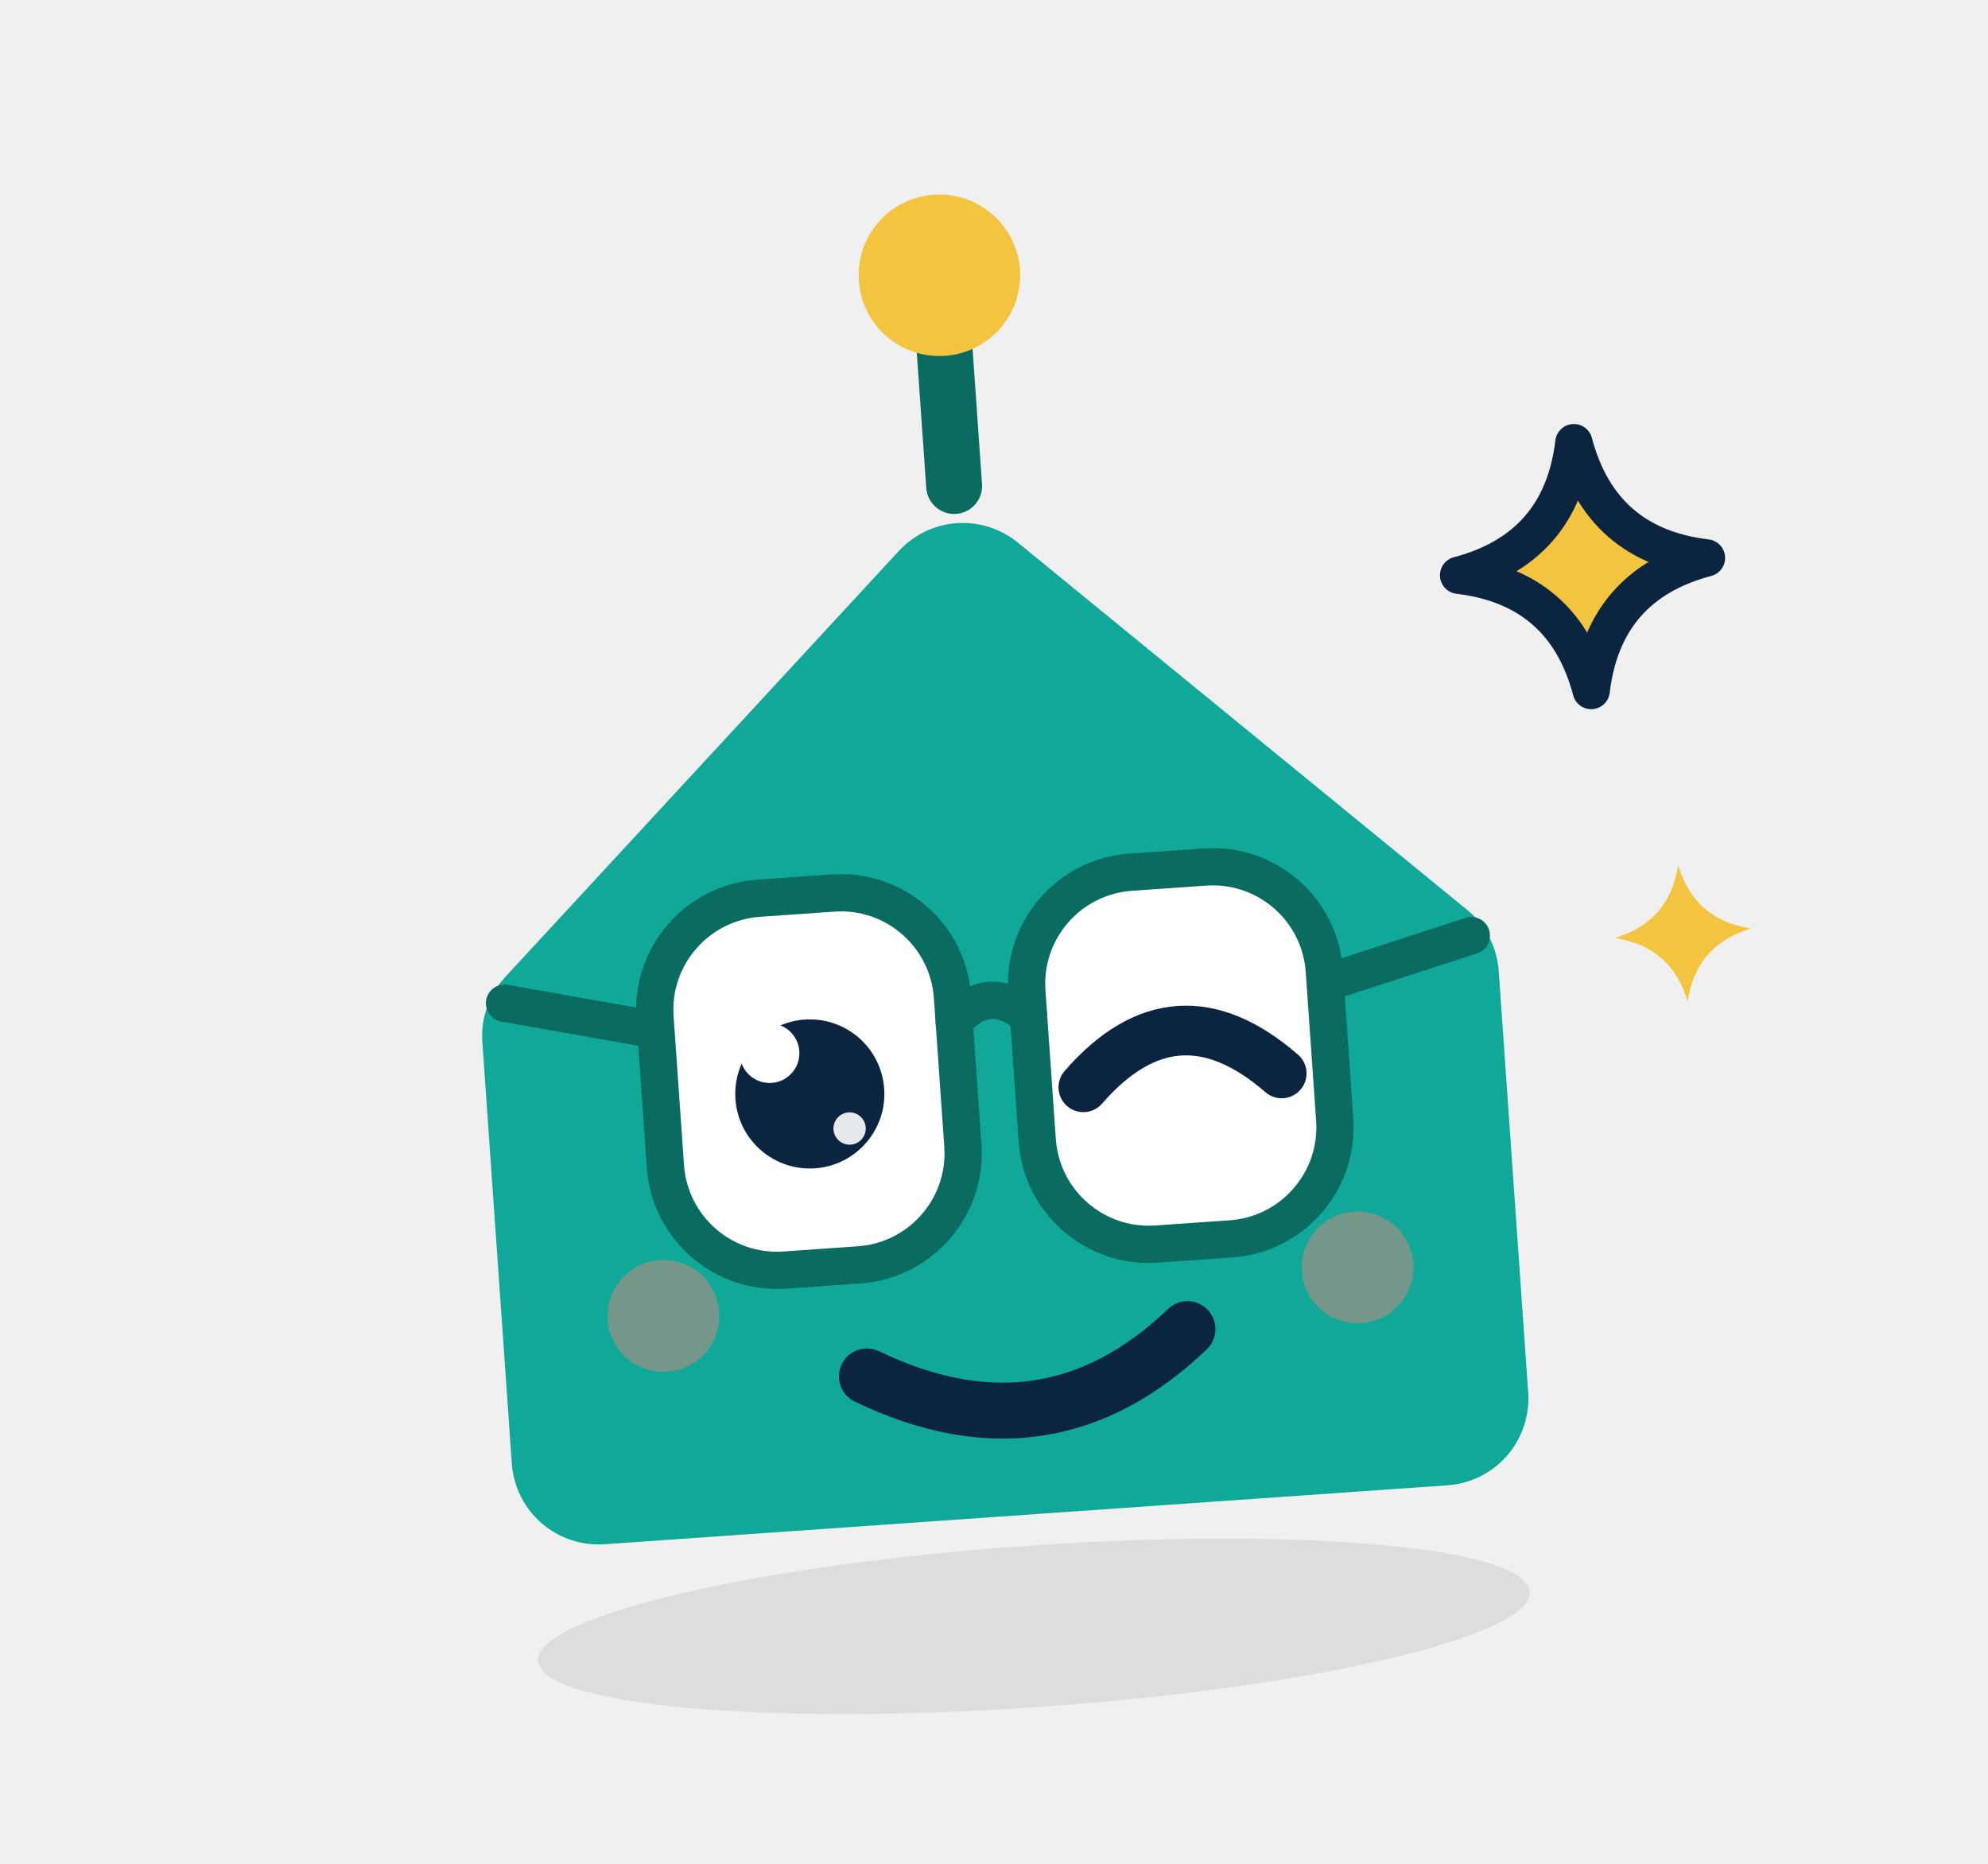
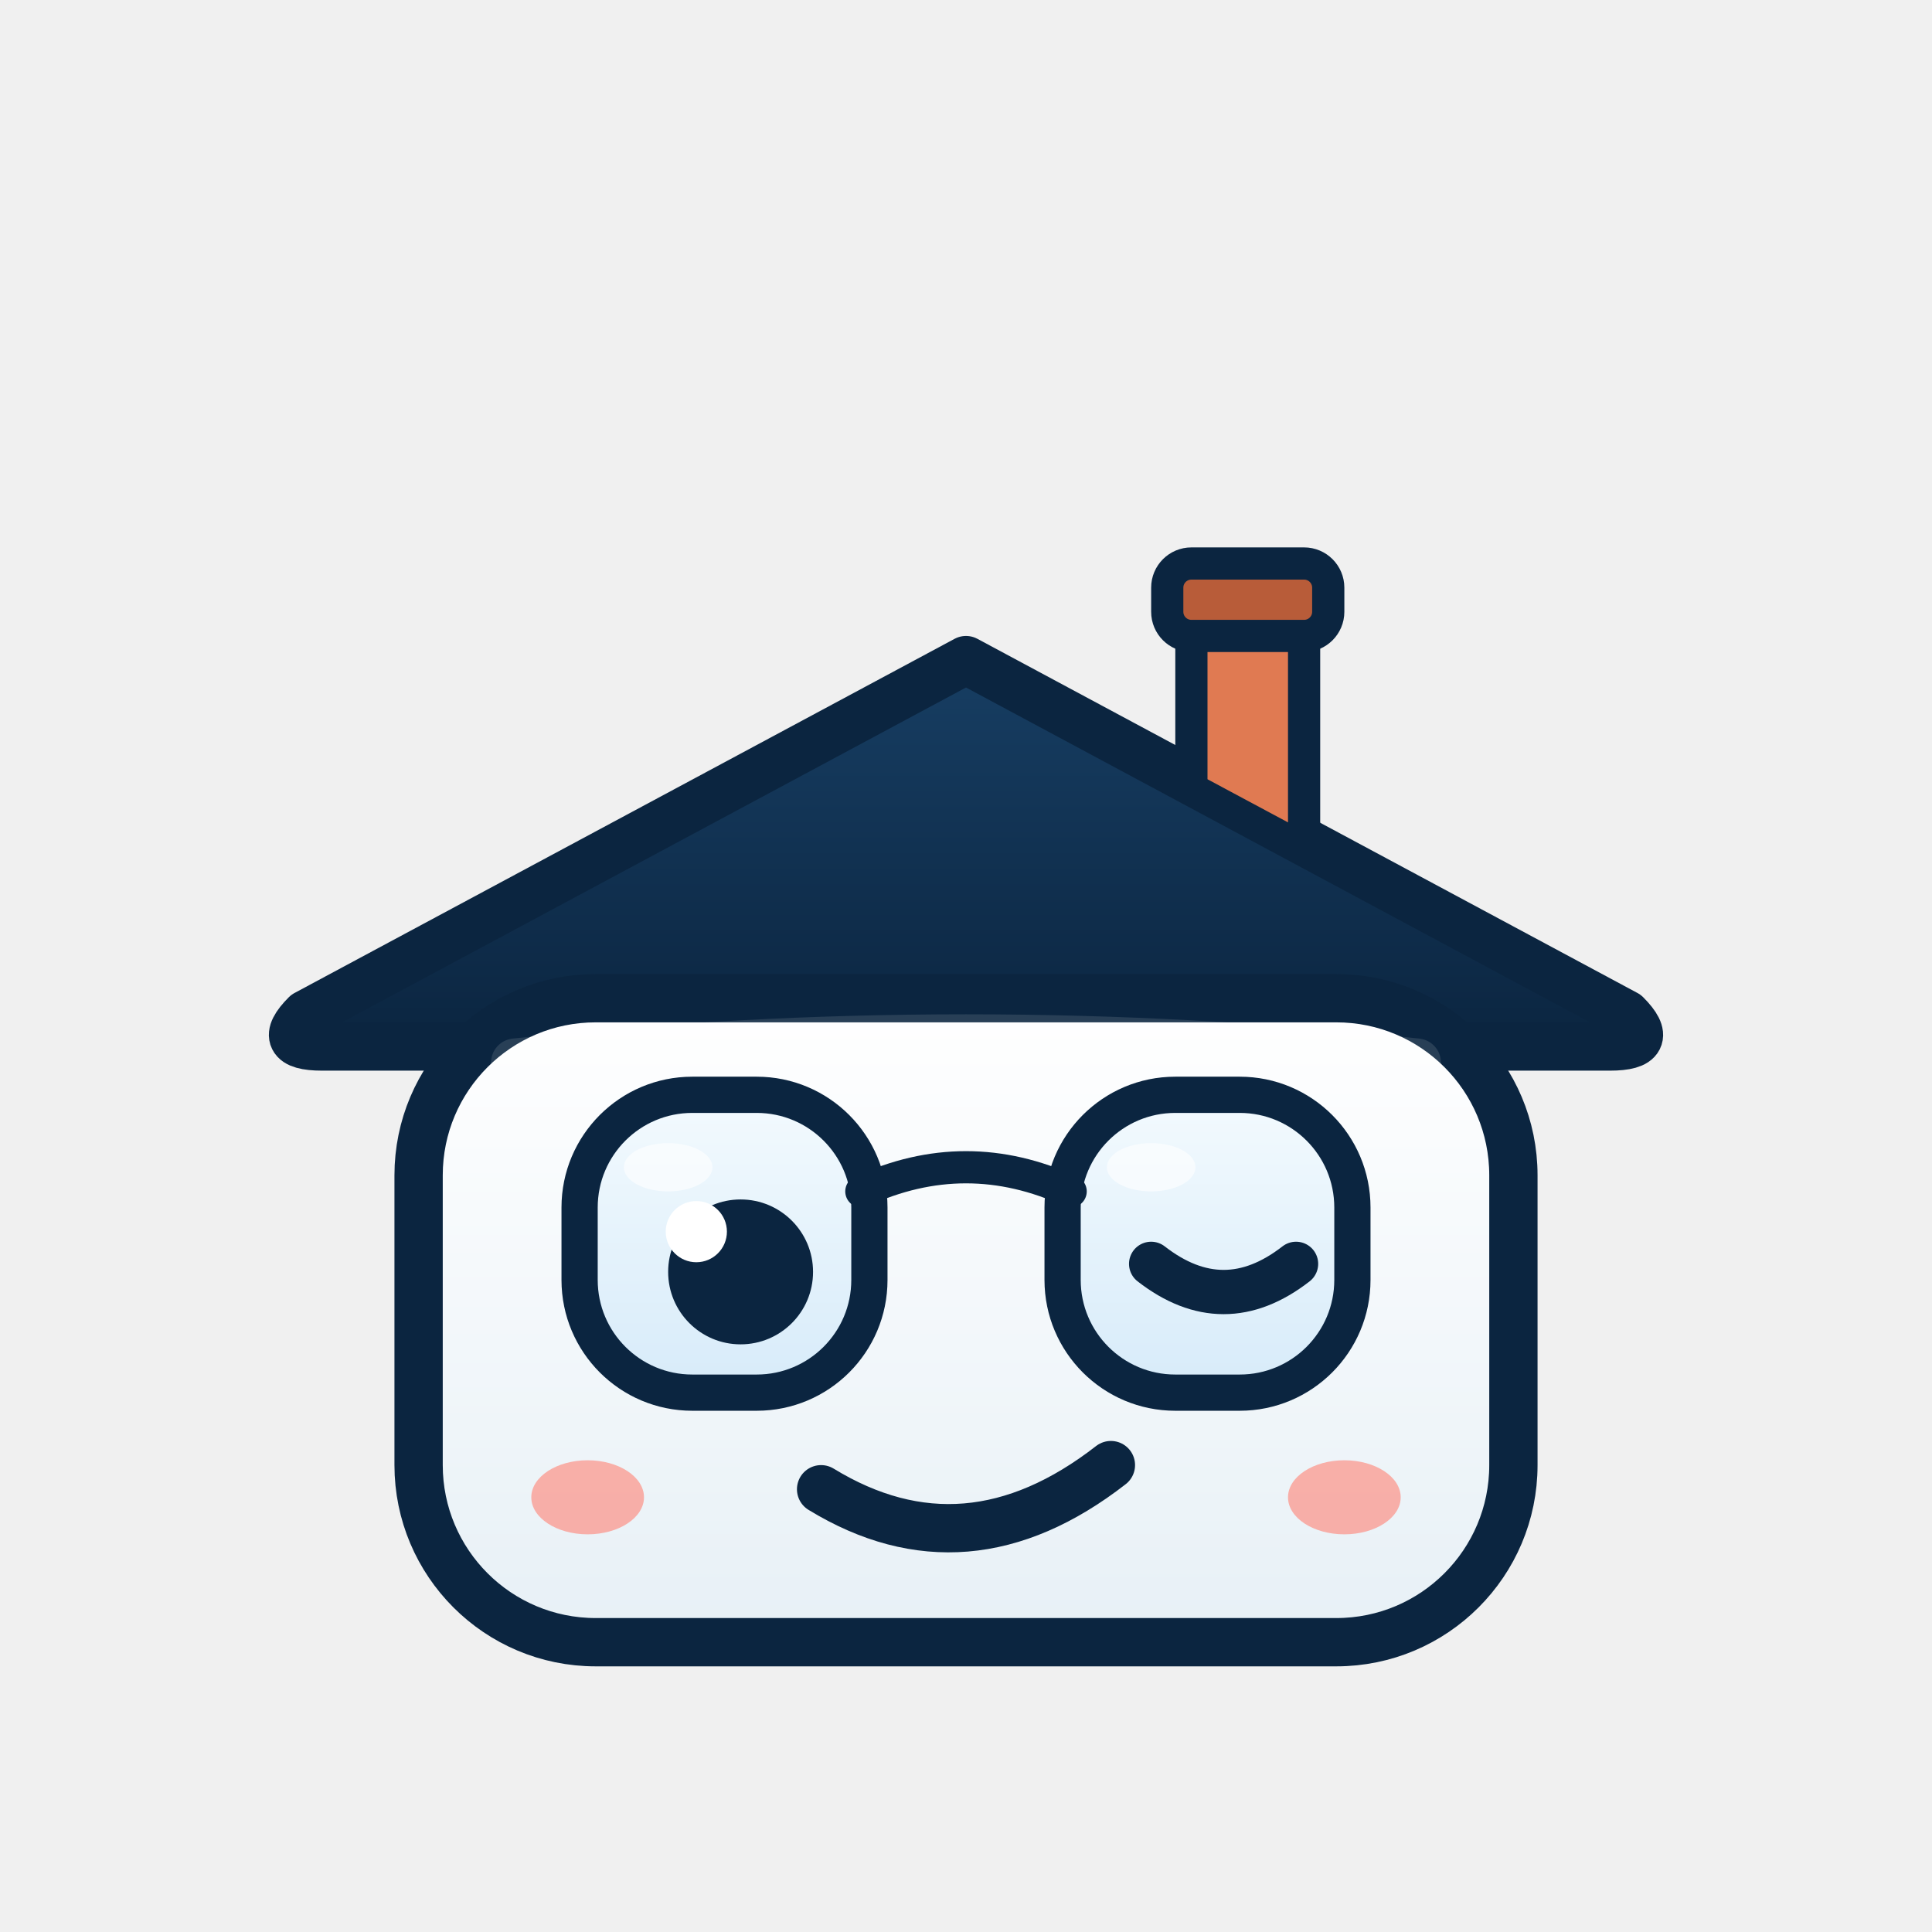
- <svg xmlns="http://www.w3.org/2000/svg" viewBox="40 15 160 150">
-   <style>
-     @keyframes a1-wiggle{0%,70%,100%{transform:rotate(0deg)}8%{transform:rotate(9deg)}20%{transform:rotate(-7deg)}32%{transform:rotate(4deg)}44%{transform:rotate(-2deg)}56%{transform:rotate(1deg)}}
-     .antenna{transform-box:fill-box;transform-origin:50% 100%;animation:a1-wiggle 3.4s ease-in-out infinite}
-     @keyframes a1-blink{0%,91%,100%{transform:scaleY(1)}94%{transform:scaleY(0.08)}97%{transform:scaleY(1)}}
-     .blink{transform-box:fill-box;transform-origin:center;animation:a1-blink 4.8s linear infinite}
-     @keyframes a1-twinkle{from{transform:scale(0.7);opacity:0.5}to{transform:scale(1.1);opacity:1}}
-     .spark{transform-box:fill-box;transform-origin:center;animation:a1-twinkle 0.9s ease-in-out infinite alternate}
-     @media (prefers-reduced-motion: reduce){.antenna,.blink,.spark{animation:none}}
-   </style>
-   <g transform="rotate(-4 120 100)">
-     <ellipse cx="120" cy="146" rx="40" ry="6.5" fill="#000000" fill-opacity="0.08" />
-     <g class="antenna">
-       <path d="M120 54 L120 42" stroke="#0A6B60" stroke-width="4.5" stroke-linecap="round" fill="none" />
-       <circle cx="120" cy="37" r="6.5" fill="#F2C440" />
-     </g>
-     <path d="M86 96 L120 64 L154 96 L154 130 L86 130 Z" fill="#0FA899" stroke="#0FA899" stroke-width="14" stroke-linejoin="round" />
-     <path d="M81 93 L93 96 M147 96 L159 93" stroke="#0A6B60" stroke-width="3" stroke-linecap="round" fill="none" />
-     <rect x="93" y="86" width="24" height="30" rx="9" fill="#FFFFFF" stroke="#0A6B60" stroke-width="3" />
-     <rect x="123" y="86" width="24" height="30" rx="9" fill="#FFFFFF" stroke="#0A6B60" stroke-width="3" />
-     <path d="M117 97 Q120 94 123 97" stroke="#0A6B60" stroke-width="3" stroke-linecap="round" fill="none" />
-     <g class="blink">
-       <circle cx="105" cy="102" r="6" fill="#0B2540" />
-       <circle cx="102" cy="98.5" r="2.4" fill="#FFFFFF" />
-       <circle cx="108" cy="105" r="1.3" fill="#FFFFFF" fill-opacity="0.9" />
-     </g>
-     <path d="M127 103 Q135 95 143 103" stroke="#0B2540" stroke-width="4" stroke-linecap="round" fill="none" />
-     <circle cx="92" cy="119" r="4.5" fill="#FF8073" fill-opacity="0.42" />
-     <circle cx="148" cy="119" r="4.5" fill="#FF8073" fill-opacity="0.42" />
-     <path d="M108 125 Q122 133 134 123" stroke="#0B2540" stroke-width="4.5" stroke-linecap="round" fill="none" />
-     <path class="spark" d="M170 54 Q171.6 62.4 180 64 Q171.6 65.6 170 74 Q168.4 65.6 160 64 Q168.4 62.4 170 54 Z" fill="#F2C440" stroke="#0B2540" stroke-width="3" stroke-linejoin="round" />
-     <path class="spark" d="M176 88.5 Q177 93 181.5 94 Q177 95 176 99.5 Q175 95 170.5 94 Q175 93 176 88.5 Z" fill="#F2C440" />
-   </g>
+ <svg xmlns="http://www.w3.org/2000/svg" viewBox="0 0 240 240">
+   <defs>
+     <linearGradient id="fb" x1="0" y1="0" x2="0" y2="1">
+       <stop offset="0" stop-color="#FFFFFF" />
+       <stop offset="1" stop-color="#E7F0F6" />
+     </linearGradient>
+     <linearGradient id="fr" x1="0" y1="0" x2="0" y2="1">
+       <stop offset="0" stop-color="#173E63" />
+       <stop offset="1" stop-color="#0B2540" />
+     </linearGradient>
+     <linearGradient id="fln" x1="0" y1="0" x2="0" y2="1">
+       <stop offset="0" stop-color="#F3FAFE" />
+       <stop offset="1" stop-color="#D7EBF9" />
+     </linearGradient>
+   </defs>
+   <path d="M38 126 L120 82 L202 126 Q206 130 200 130 L40 130 Q34 130 38 126 Z" fill="url(#fr)" stroke="#0B2540" stroke-width="6" stroke-linejoin="round" />
+   <rect x="52" y="124" width="136" height="80" rx="22" fill="url(#fb)" stroke="#0B2540" stroke-width="6" />
+   <path d="M64 132 Q120 126 176 132" stroke="#fff" stroke-width="6" opacity="0.12" fill="none" stroke-linecap="round" />
+   <path d="M148 77 Q148 74 151 74 L159 74 Q162 74 162 77 L162 105.5 L148 98 Z" fill="#E07A52" stroke="#0B2540" stroke-width="4" stroke-linejoin="round" />
+   <rect x="145" y="70" width="20" height="9" rx="3" fill="#B85C39" stroke="#0B2540" stroke-width="4" />
+   <rect x="72" y="136" width="36" height="37" rx="14" fill="url(#fln)" stroke="#0B2540" stroke-width="4.5" />
+   <ellipse cx="83" cy="145" rx="5.5" ry="3" fill="#fff" opacity="0.6" />
+   <rect x="132" y="136" width="36" height="37" rx="14" fill="url(#fln)" stroke="#0B2540" stroke-width="4.5" />
+   <ellipse cx="143" cy="145" rx="5.5" ry="3" fill="#fff" opacity="0.6" />
+   <path d="M107 148 Q120 142 133 148" fill="none" stroke="#0B2540" stroke-width="4" stroke-linecap="round" />
+   <circle cx="92" cy="158" r="9" fill="#0B2540" />
+   <circle cx="86.5" cy="153" r="3.8" fill="#fff" />
+   <path d="M143 157 Q152 164 161 157" fill="none" stroke="#0B2540" stroke-width="5.5" stroke-linecap="round" />
+   <ellipse cx="73" cy="186" rx="7" ry="4.6" fill="#FF8073" opacity="0.6" />
+   <ellipse cx="167" cy="186" rx="7" ry="4.6" fill="#FF8073" opacity="0.6" />
+   <path d="M102 185 Q120 196 138 182" fill="none" stroke="#0B2540" stroke-width="6" stroke-linecap="round" />
</svg>
